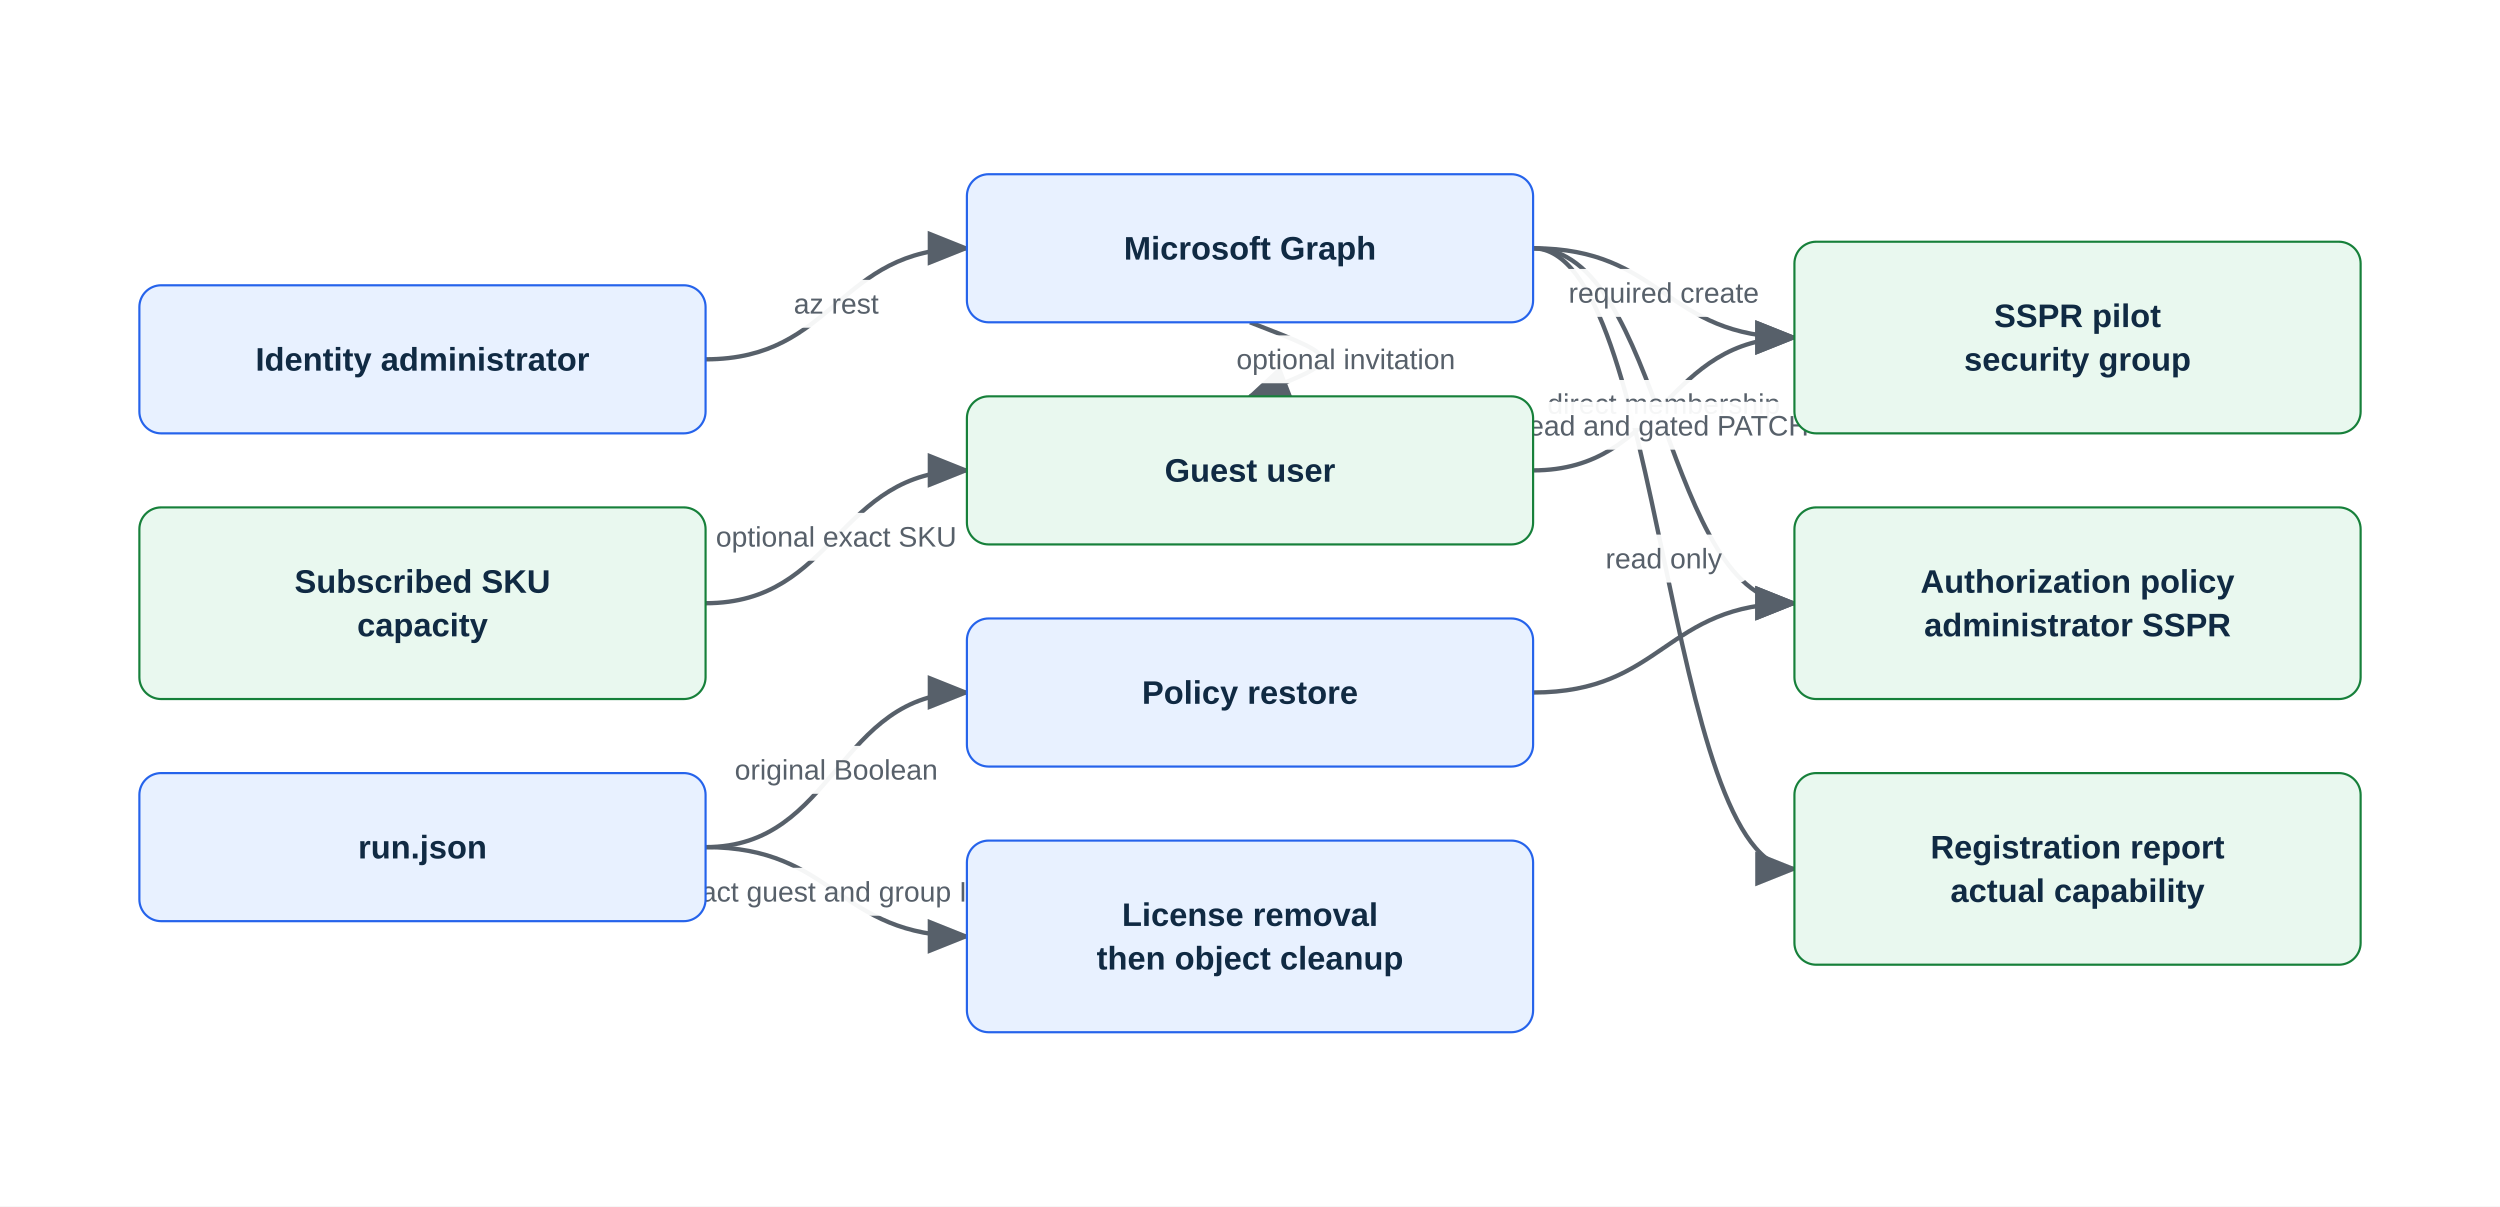
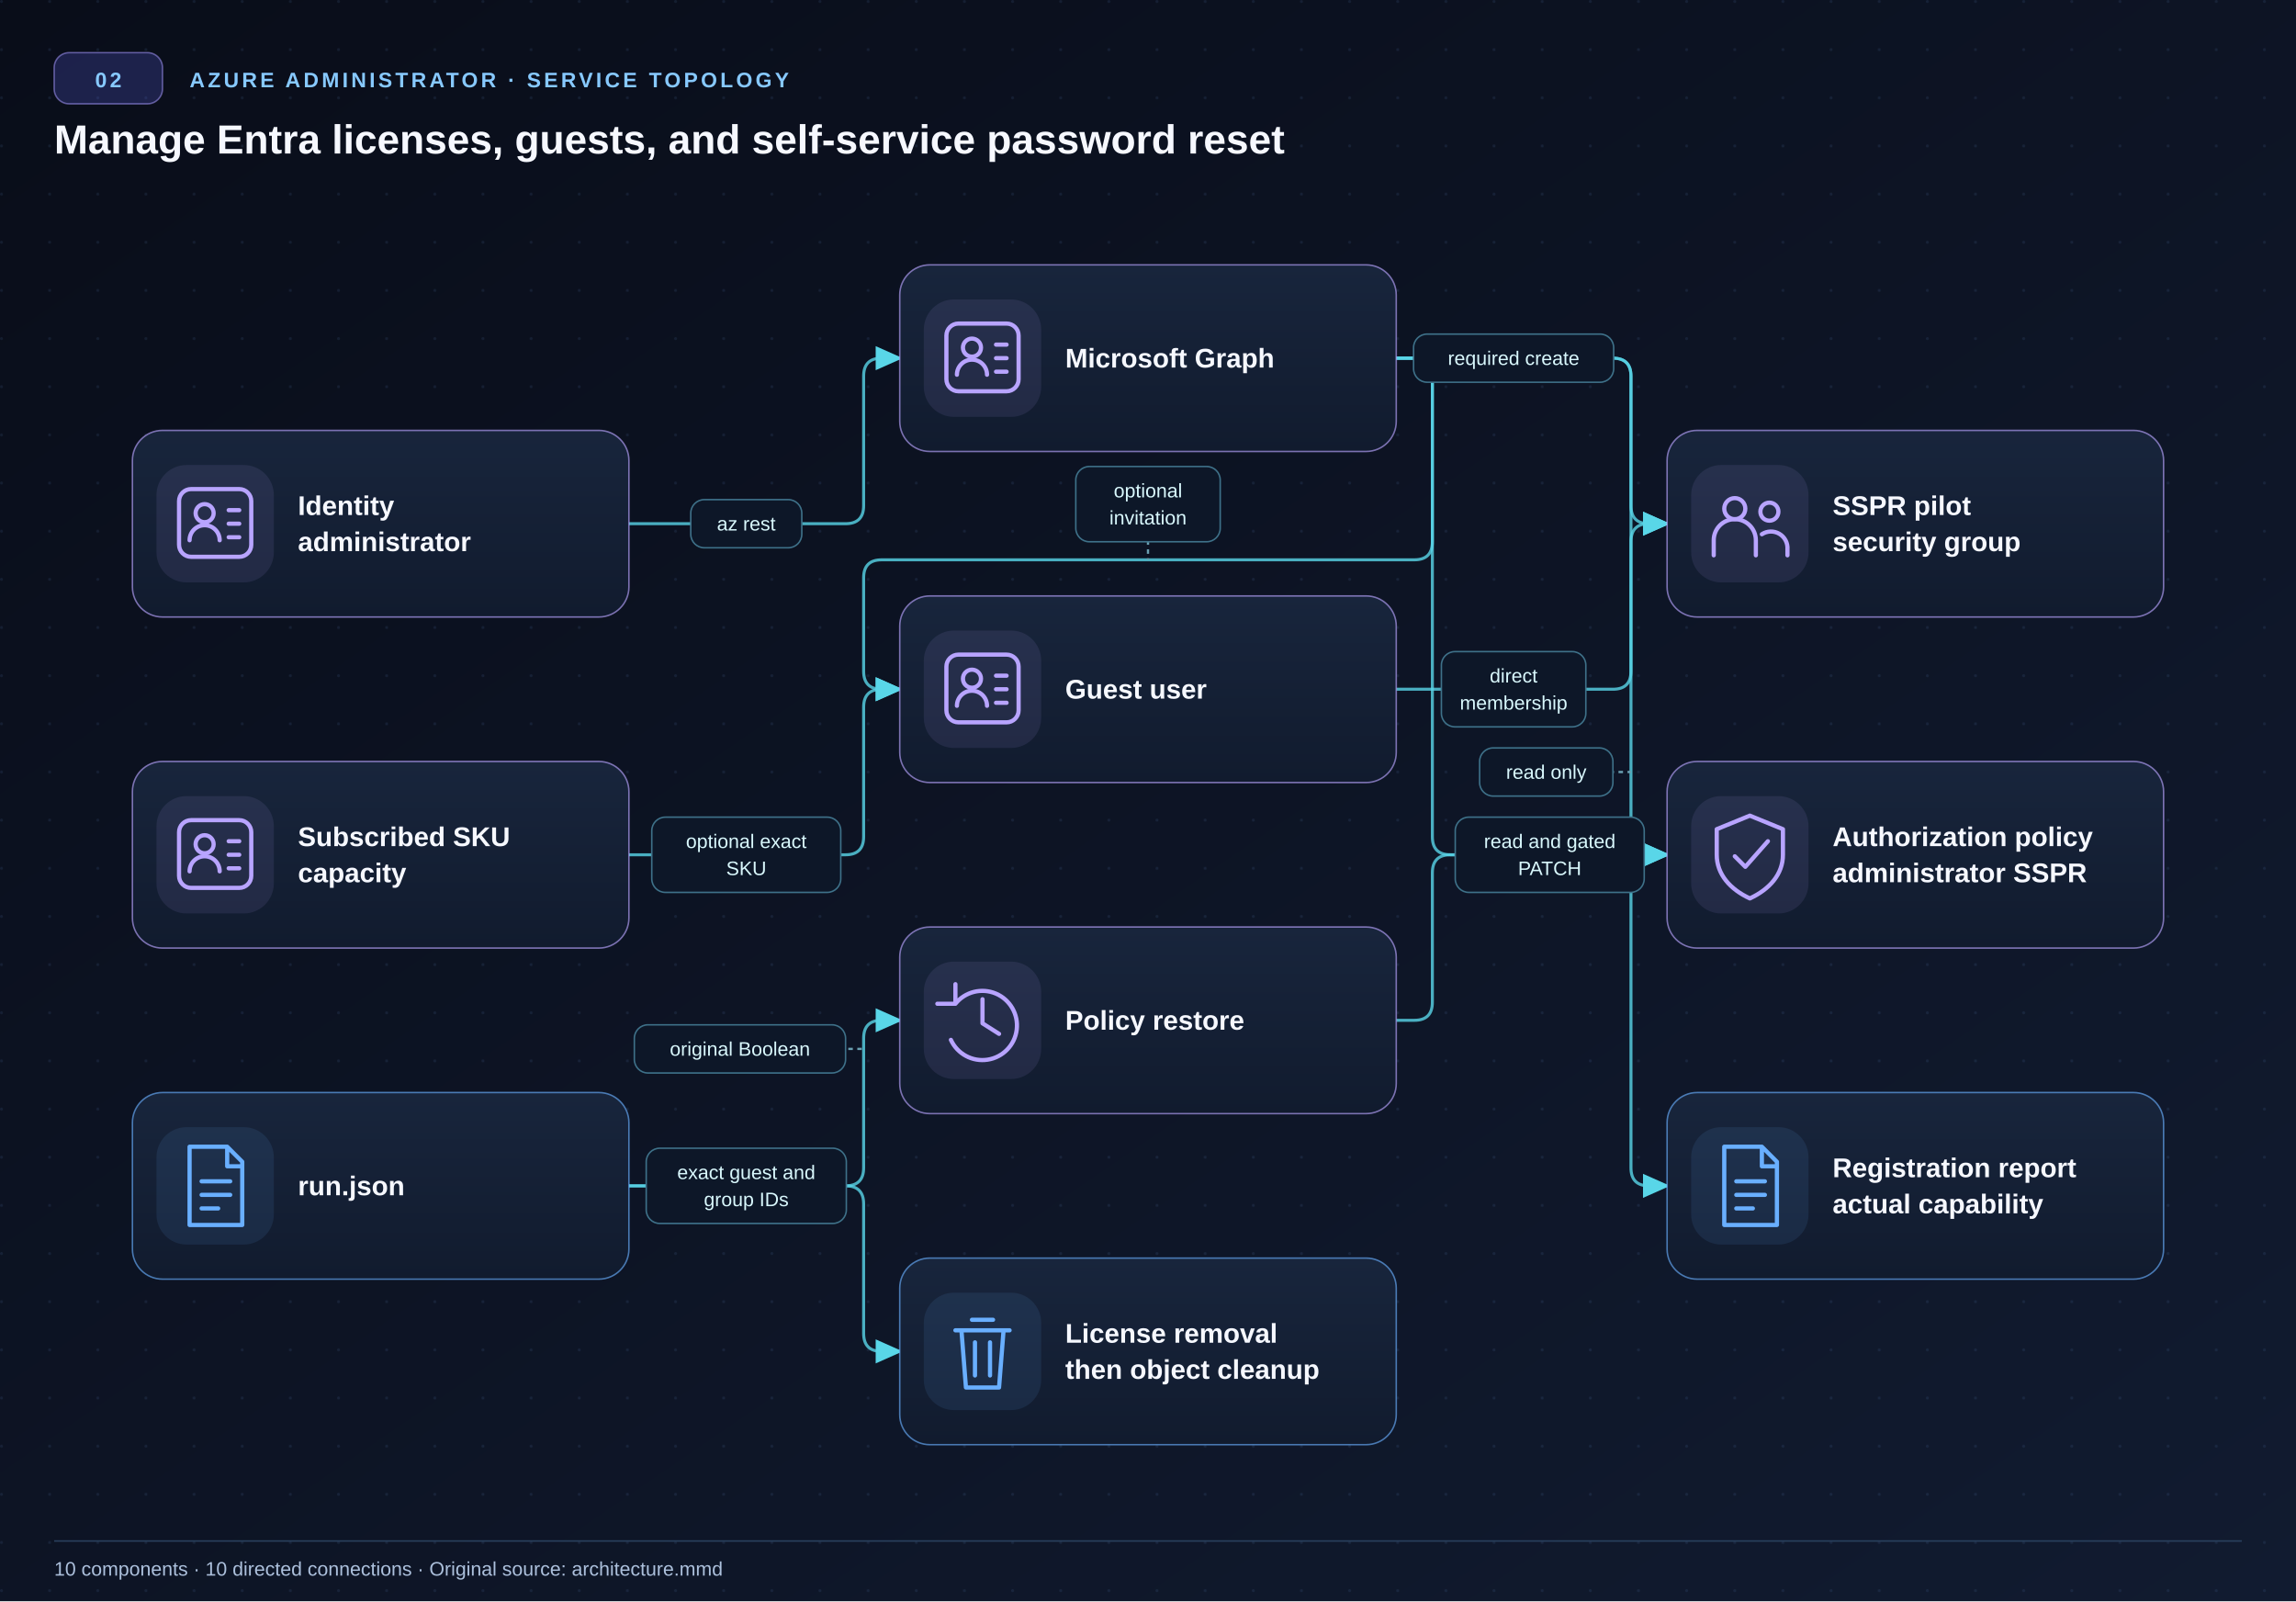
- <svg xmlns="http://www.w3.org/2000/svg" width="1148" height="554" viewBox="0 0 1148 554" role="img" aria-labelledby="lab02-title lab02-desc">
+ <svg xmlns="http://www.w3.org/2000/svg" width="1526" height="1064" viewBox="0 0 1526 1064" role="img" aria-labelledby="lab02-title lab02-desc">
  <defs>
-     <marker id="arrow" markerWidth="10" markerHeight="8" refX="9" refY="4" orient="auto" markerUnits="strokeWidth">
-       <path d="M 0 0 L 10 4 L 0 8 z" fill="#57606a" />
+     <linearGradient id="canvas-fill" x2="1" y2="1">
+       <stop stop-color="#090D19" />
+       <stop offset="1" stop-color="#111B30" />
+     </linearGradient>
+     <linearGradient id="card-fill" x2="0" y2="1">
+       <stop stop-color="#18253C" />
+       <stop offset="1" stop-color="#111B2E" />
+     </linearGradient>
+     <pattern id="grid" width="32" height="32" patternUnits="userSpaceOnUse">
+       <circle cx="1" cy="1" r="1" fill="#72A6E8" opacity=".10" />
+     </pattern>
+     <marker id="arrow" markerWidth="9" markerHeight="8" refX="8" refY="4" orient="auto" markerUnits="strokeWidth">
+       <path d="M0 0L9 4L0 8z" fill="#59D6E8" />
    </marker>
    <style>
-       .edge { fill: none; stroke: #57606a; stroke-width: 2; marker-end: url(#arrow); }
-       .edge-label-bg { fill: #ffffff; opacity: .94; }
-       .edge-label { fill: #57606a; font: 13px 'Segoe UI', Arial, sans-serif; text-anchor: middle; dominant-baseline: central; }
-       .node-label { font: 600 15px 'Segoe UI', Arial, sans-serif; text-anchor: middle; dominant-baseline: central; }
+       .edge { fill: none; stroke: #59D6E8; stroke-width: 2; stroke-opacity: .8; marker-end: url(#arrow); }
+       .node-label { fill: #F6F8FF; font: 600 18px 'Segoe UI', Arial, sans-serif; dominant-baseline: central; }
+       .edge-label { fill: #D9F8FD; font: 13px 'Segoe UI', Arial, sans-serif; text-anchor: middle; dominant-baseline: central; }
+       .heading { fill: #F6F8FF; font: 700 27px 'Segoe UI', Arial, sans-serif; }
+       .eyebrow { fill: #87C9FF; font: 600 14px 'Segoe UI', Arial, sans-serif; letter-spacing: 2px; }
+       .footer { fill: #ACC0DC; font: 13px 'Segoe UI', Arial, sans-serif; }
    </style>
  </defs>
-   <rect width="100%" height="100%" fill="#ffffff" />
+   <rect width="100%" height="100%" fill="url(#canvas-fill)" />
+   <rect width="100%" height="100%" fill="url(#grid)" />
  <g aria-hidden="true">
-     <path class="edge" d="M 324 165 C 384 165, 384 114, 444 114" />
-     <path class="edge" d="M 704 114 C 764 114, 764 155, 824 155" />
-     <path class="edge" d="M 574 148 C 618 165, 618 165, 574 182" />
-     <path class="edge" d="M 704 216 C 764 216, 764 155, 824 155" />
-     <path class="edge" d="M 324 277 C 384 277, 384 216, 444 216" />
-     <path class="edge" d="M 704 114 C 764 114, 764 277, 824 277" />
-     <path class="edge" d="M 704 114 C 764 114, 764 399, 824 399" />
-     <path class="edge" d="M 324 389 C 384 389, 384 318, 444 318" />
-     <path class="edge" d="M 704 318 C 764 318, 764 277, 824 277" />
-     <path class="edge" d="M 324 389 C 384 389, 384 430, 444 430" />
-     <rect class="edge-label-bg" x="352.5" y="128.5" width="63" height="22" rx="4" />
-     <text class="edge-label" x="384" y="139.5">az rest</text>
-     <rect class="edge-label-bg" x="704.5" y="123.5" width="119" height="22" rx="4" />
-     <text class="edge-label" x="764" y="134.5">required create</text>
-     <rect class="edge-label-bg" x="544.5" y="154" width="147" height="22" rx="4" />
-     <text class="edge-label" x="618" y="165">optional invitation</text>
-     <rect class="edge-label-bg" x="697.5" y="174.5" width="133" height="22" rx="4" />
-     <text class="edge-label" x="764" y="185.5">direct membership</text>
-     <rect class="edge-label-bg" x="314" y="235.5" width="140" height="22" rx="4" />
-     <text class="edge-label" x="384" y="246.5">optional exact SKU</text>
-     <rect class="edge-label-bg" x="687" y="184.5" width="154" height="22" rx="4" />
-     <text class="edge-label" x="764" y="195.5">read and gated PATCH</text>
-     <rect class="edge-label-bg" x="725.5" y="245.5" width="77" height="22" rx="4" />
-     <text class="edge-label" x="764" y="256.5">read only</text>
-     <rect class="edge-label-bg" x="321" y="342.5" width="126" height="22" rx="4" />
-     <text class="edge-label" x="384" y="353.5">original Boolean</text>
-     <rect class="edge-label-bg" x="289.5" y="398.5" width="189" height="22" rx="4" />
-     <text class="edge-label" x="384" y="409.5">exact guest and group IDs</text>
-     <rect x="64" y="131" width="260" height="68" rx="10" fill="#e8f1ff" stroke="#2563eb" />
-     <text x="194" y="165" class="node-label" fill="#102a43">Identity administrator</text>
-     <rect x="444" y="80" width="260" height="68" rx="10" fill="#e8f1ff" stroke="#2563eb" />
-     <text x="574" y="114" class="node-label" fill="#102a43">Microsoft Graph</text>
-     <rect x="824" y="111" width="260" height="88" rx="10" fill="#e9f8ef" stroke="#16803a" />
-     <text x="954" y="145" class="node-label" fill="#102a43">SSPR pilot</text>
-     <text x="954" y="165" class="node-label" fill="#102a43">security group</text>
-     <rect x="444" y="182" width="260" height="68" rx="10" fill="#e9f8ef" stroke="#16803a" />
-     <text x="574" y="216" class="node-label" fill="#102a43">Guest user</text>
-     <rect x="64" y="233" width="260" height="88" rx="10" fill="#e9f8ef" stroke="#16803a" />
-     <text x="194" y="267" class="node-label" fill="#102a43">Subscribed SKU</text>
-     <text x="194" y="287" class="node-label" fill="#102a43">capacity</text>
-     <rect x="824" y="233" width="260" height="88" rx="10" fill="#e9f8ef" stroke="#16803a" />
-     <text x="954" y="267" class="node-label" fill="#102a43">Authorization policy</text>
-     <text x="954" y="287" class="node-label" fill="#102a43">administrator SSPR</text>
-     <rect x="824" y="355" width="260" height="88" rx="10" fill="#e9f8ef" stroke="#16803a" />
-     <text x="954" y="389" class="node-label" fill="#102a43">Registration report</text>
-     <text x="954" y="409" class="node-label" fill="#102a43">actual capability</text>
-     <rect x="64" y="355" width="260" height="68" rx="10" fill="#e8f1ff" stroke="#2563eb" />
-     <text x="194" y="389" class="node-label" fill="#102a43">run.json</text>
-     <rect x="444" y="284" width="260" height="68" rx="10" fill="#e8f1ff" stroke="#2563eb" />
-     <text x="574" y="318" class="node-label" fill="#102a43">Policy restore</text>
-     <rect x="444" y="386" width="260" height="88" rx="10" fill="#e8f1ff" stroke="#2563eb" />
-     <text x="574" y="420" class="node-label" fill="#102a43">License removal</text>
-     <text x="574" y="440" class="node-label" fill="#102a43">then object cleanup</text>
+     <rect x="36" y="35" width="72" height="34" rx="10" fill="#6366F1" fill-opacity=".23" stroke="#A295F9" stroke-opacity=".55" />
+     <text x="72" y="58" class="eyebrow" text-anchor="middle">02</text>
+     <text x="126" y="58" class="eyebrow">AZURE ADMINISTRATOR · SERVICE TOPOLOGY</text>
+     <text x="36" y="102" class="heading">Manage Entra licenses, guests, and self-service password reset</text>
+     <path id="edge-0" data-source="admin" data-target="graph" class="edge" d="M 418 348 L 562 348 Q 574 348 574 336 L 574 250 Q 574 238 586 238 L 598 238" />
+     <path id="edge-1" data-source="graph" data-target="group" class="edge" d="M 928 238 L 1072 238 Q 1084 238 1084 250 L 1084 336 Q 1084 348 1096 348 L 1108 348" />
+     <path id="edge-2" data-source="graph" data-target="guest" class="edge" d="M 928 238 L 940 238 Q 952 238 952 250 L 952 360 Q 952 372 940 372 L 586 372 Q 574 372 574 384 L 574 446 Q 574 458 586 458 L 598 458" />
+     <path id="edge-3" data-source="guest" data-target="group" class="edge" d="M 928 458 L 1072 458 Q 1084 458 1084 446 L 1084 360 Q 1084 348 1096 348 L 1108 348" />
+     <path id="edge-4" data-source="sku" data-target="guest" class="edge" d="M 418 568 L 562 568 Q 574 568 574 556 L 574 470 Q 574 458 586 458 L 598 458" />
+     <path id="edge-5" data-source="graph" data-target="auth" class="edge" d="M 928 238 L 940 238 Q 952 238 952 250 L 952 556 Q 952 568 964 568 L 1108 568" />
+     <path id="edge-6" data-source="graph" data-target="report" class="edge" d="M 928 238 L 1072 238 Q 1084 238 1084 250 L 1084 776 Q 1084 788 1096 788 L 1108 788" />
+     <path id="edge-7" data-source="state" data-target="restore" class="edge" d="M 418 788 L 562 788 Q 574 788 574 776 L 574 690 Q 574 678 586 678 L 598 678" />
+     <path id="edge-8" data-source="restore" data-target="auth" class="edge" d="M 928 678 L 940 678 Q 952 678 952 666 L 952 580 Q 952 568 964 568 L 1108 568" />
+     <path id="edge-9" data-source="state" data-target="cleanup" class="edge" d="M 418 788 L 562 788 Q 574 788 574 800 L 574 886 Q 574 898 586 898 L 598 898" />
+     <g id="node-admin" data-service-icon="identity">
+       <rect x="88" y="286" width="330" height="124" rx="20" fill="url(#card-fill)" stroke="#B8A4FF" stroke-opacity=".64" />
+       <rect x="104" y="309" width="78" height="78" rx="20" fill="#B8A4FF" fill-opacity=".10" />
+       <g transform="translate(111 316)" fill="none" stroke="#B8A4FF" stroke-width="2.8" stroke-linecap="round" stroke-linejoin="round">
+         <rect x="8" y="9" width="48" height="45" rx="8" />
+         <circle cx="25" cy="25" r="6" />
+         <path d="M15 43a10 10 0 0 1 20 0M41 23h7M41 32h7M41 41h7" />
+       </g>
+       <text x="198" y="336" class="node-label">Identity</text>
+       <text x="198" y="360" class="node-label">administrator</text>
+     </g>
+     <g id="node-graph" data-service-icon="identity">
+       <rect x="598" y="176" width="330" height="124" rx="20" fill="url(#card-fill)" stroke="#B8A4FF" stroke-opacity=".64" />
+       <rect x="614" y="199" width="78" height="78" rx="20" fill="#B8A4FF" fill-opacity=".10" />
+       <g transform="translate(621 206)" fill="none" stroke="#B8A4FF" stroke-width="2.8" stroke-linecap="round" stroke-linejoin="round">
+         <rect x="8" y="9" width="48" height="45" rx="8" />
+         <circle cx="25" cy="25" r="6" />
+         <path d="M15 43a10 10 0 0 1 20 0M41 23h7M41 32h7M41 41h7" />
+       </g>
+       <text x="708" y="238" class="node-label">Microsoft Graph</text>
+     </g>
+     <g id="node-group" data-service-icon="group">
+       <rect x="1108" y="286" width="330" height="124" rx="20" fill="url(#card-fill)" stroke="#B8A4FF" stroke-opacity=".64" />
+       <rect x="1124" y="309" width="78" height="78" rx="20" fill="#B8A4FF" fill-opacity=".10" />
+       <g transform="translate(1131 316)" fill="none" stroke="#B8A4FF" stroke-width="2.8" stroke-linecap="round" stroke-linejoin="round">
+         <circle cx="22" cy="22" r="7" />
+         <circle cx="45" cy="24" r="6" />
+         <path d="M8 53V43a14 14 0 0 1 28 0v10M40 39a11 11 0 0 1 17 10v4" />
+       </g>
+       <text x="1218" y="336" class="node-label">SSPR pilot</text>
+       <text x="1218" y="360" class="node-label">security group</text>
+     </g>
+     <g id="node-guest" data-service-icon="identity">
+       <rect x="598" y="396" width="330" height="124" rx="20" fill="url(#card-fill)" stroke="#B8A4FF" stroke-opacity=".64" />
+       <rect x="614" y="419" width="78" height="78" rx="20" fill="#B8A4FF" fill-opacity=".10" />
+       <g transform="translate(621 426)" fill="none" stroke="#B8A4FF" stroke-width="2.8" stroke-linecap="round" stroke-linejoin="round">
+         <rect x="8" y="9" width="48" height="45" rx="8" />
+         <circle cx="25" cy="25" r="6" />
+         <path d="M15 43a10 10 0 0 1 20 0M41 23h7M41 32h7M41 41h7" />
+       </g>
+       <text x="708" y="458" class="node-label">Guest user</text>
+     </g>
+     <g id="node-sku" data-service-icon="identity">
+       <rect x="88" y="506" width="330" height="124" rx="20" fill="url(#card-fill)" stroke="#B8A4FF" stroke-opacity=".64" />
+       <rect x="104" y="529" width="78" height="78" rx="20" fill="#B8A4FF" fill-opacity=".10" />
+       <g transform="translate(111 536)" fill="none" stroke="#B8A4FF" stroke-width="2.8" stroke-linecap="round" stroke-linejoin="round">
+         <rect x="8" y="9" width="48" height="45" rx="8" />
+         <circle cx="25" cy="25" r="6" />
+         <path d="M15 43a10 10 0 0 1 20 0M41 23h7M41 32h7M41 41h7" />
+       </g>
+       <text x="198" y="556" class="node-label">Subscribed SKU</text>
+       <text x="198" y="580" class="node-label">capacity</text>
+     </g>
+     <g id="node-auth" data-service-icon="shield">
+       <rect x="1108" y="506" width="330" height="124" rx="20" fill="url(#card-fill)" stroke="#B8A4FF" stroke-opacity=".64" />
+       <rect x="1124" y="529" width="78" height="78" rx="20" fill="#B8A4FF" fill-opacity=".10" />
+       <g transform="translate(1131 536)" fill="none" stroke="#B8A4FF" stroke-width="2.8" stroke-linecap="round" stroke-linejoin="round">
+         <path d="M32 6l22 9v17c0 13-9 23-22 29C19 55 10 45 10 32V15z" />
+         <path d="M22 33l7 7 15-17" />
+       </g>
+       <text x="1218" y="556" class="node-label">Authorization policy</text>
+       <text x="1218" y="580" class="node-label">administrator SSPR</text>
+     </g>
+     <g id="node-report" data-service-icon="manifest">
+       <rect x="1108" y="726" width="330" height="124" rx="20" fill="url(#card-fill)" stroke="#69AFFF" stroke-opacity=".64" />
+       <rect x="1124" y="749" width="78" height="78" rx="20" fill="#69AFFF" fill-opacity=".10" />
+       <g transform="translate(1131 756)" fill="none" stroke="#69AFFF" stroke-width="2.8" stroke-linecap="round" stroke-linejoin="round">
+         <path d="M15 6h25l10 10v42H15zM40 6v13h10M23 29h19M23 38h19M23 47h11" />
+       </g>
+       <text x="1218" y="776" class="node-label">Registration report</text>
+       <text x="1218" y="800" class="node-label">actual capability</text>
+     </g>
+     <g id="node-state" data-service-icon="manifest">
+       <rect x="88" y="726" width="330" height="124" rx="20" fill="url(#card-fill)" stroke="#69AFFF" stroke-opacity=".64" />
+       <rect x="104" y="749" width="78" height="78" rx="20" fill="#69AFFF" fill-opacity=".10" />
+       <g transform="translate(111 756)" fill="none" stroke="#69AFFF" stroke-width="2.8" stroke-linecap="round" stroke-linejoin="round">
+         <path d="M15 6h25l10 10v42H15zM40 6v13h10M23 29h19M23 38h19M23 47h11" />
+       </g>
+       <text x="198" y="788" class="node-label">run.json</text>
+     </g>
+     <g id="node-restore" data-service-icon="recovery">
+       <rect x="598" y="616" width="330" height="124" rx="20" fill="url(#card-fill)" stroke="#B8A4FF" stroke-opacity=".64" />
+       <rect x="614" y="639" width="78" height="78" rx="20" fill="#B8A4FF" fill-opacity=".10" />
+       <g transform="translate(621 646)" fill="none" stroke="#B8A4FF" stroke-width="2.8" stroke-linecap="round" stroke-linejoin="round">
+         <path d="M14 21a23 23 0 1 1-3 24M14 21V8M14 21H2" />
+         <path d="M32 18v16l11 7" />
+       </g>
+       <text x="708" y="678" class="node-label">Policy restore</text>
+     </g>
+     <g id="node-cleanup" data-service-icon="cleanup">
+       <rect x="598" y="836" width="330" height="124" rx="20" fill="url(#card-fill)" stroke="#69AFFF" stroke-opacity=".64" />
+       <rect x="614" y="859" width="78" height="78" rx="20" fill="#69AFFF" fill-opacity=".10" />
+       <g transform="translate(621 866)" fill="none" stroke="#69AFFF" stroke-width="2.8" stroke-linecap="round" stroke-linejoin="round">
+         <path d="M14 18h36M25 11h14M18 18l3 38h22l3-38M27 26v22M37 26v22" />
+       </g>
+       <text x="708" y="886" class="node-label">License removal</text>
+       <text x="708" y="910" class="node-label">then object cleanup</text>
+     </g>
+     <g class="edge-caption" id="edge-caption-0">
+       <rect x="429.5" y="763" width="133" height="50" rx="9" fill="#0D1728" stroke="#3E7189" />
+       <text class="edge-label" x="496" y="779">exact guest and</text>
+       <text class="edge-label" x="496" y="797">group IDs</text>
+     </g>
+     <g class="edge-caption" id="edge-caption-1">
+       <rect x="967.2" y="543" width="125.6" height="50" rx="9" fill="#0D1728" stroke="#3E7189" />
+       <text class="edge-label" x="1030" y="559">read and gated</text>
+       <text class="edge-label" x="1030" y="577">PATCH</text>
+     </g>
+     <g class="edge-caption" id="edge-caption-2">
+       <path d="M763 335L763 372" stroke="#6AA0B2" stroke-width="1.5" stroke-dasharray="3 3" fill="none" />
+       <rect x="715" y="310" width="96" height="50" rx="9" fill="#0D1728" stroke="#3E7189" />
+       <text class="edge-label" x="763" y="326">optional</text>
+       <text class="edge-label" x="763" y="344">invitation</text>
+     </g>
+     <g class="edge-caption" id="edge-caption-3">
+       <rect x="433.2" y="543" width="125.6" height="50" rx="9" fill="#0D1728" stroke="#3E7189" />
+       <text class="edge-label" x="496" y="559">optional exact</text>
+       <text class="edge-label" x="496" y="577">SKU</text>
+     </g>
+     <g class="edge-caption" id="edge-caption-4">
+       <rect x="958" y="433" width="96" height="50" rx="9" fill="#0D1728" stroke="#3E7189" />
+       <text class="edge-label" x="1006" y="449">direct</text>
+       <text class="edge-label" x="1006" y="467">membership</text>
+     </g>
+     <g class="edge-caption" id="edge-caption-5">
+       <path d="M491.8 697L574 697" stroke="#6AA0B2" stroke-width="1.5" stroke-dasharray="3 3" fill="none" />
+       <rect x="421.6" y="681" width="140.4" height="32" rx="9" fill="#0D1728" stroke="#3E7189" />
+       <text class="edge-label" x="491.8" y="697">original Boolean</text>
+     </g>
+     <g class="edge-caption" id="edge-caption-6">
+       <rect x="939.5" y="222" width="133" height="32" rx="9" fill="#0D1728" stroke="#3E7189" />
+       <text class="edge-label" x="1006" y="238">required create</text>
+     </g>
+     <g class="edge-caption" id="edge-caption-7">
+       <path d="M1027.7 513L1084 513" stroke="#6AA0B2" stroke-width="1.5" stroke-dasharray="3 3" fill="none" />
+       <rect x="983.4" y="497" width="88.6" height="32" rx="9" fill="#0D1728" stroke="#3E7189" />
+       <text class="edge-label" x="1027.7" y="513">read only</text>
+     </g>
+     <g class="edge-caption" id="edge-caption-8">
+       <rect x="459.1" y="332" width="73.8" height="32" rx="9" fill="#0D1728" stroke="#3E7189" />
+       <text class="edge-label" x="496" y="348">az rest</text>
+     </g>
+     <path d="M36 1024H1490" stroke="#29405D" />
+     <text x="36" y="1047" class="footer">10 components · 10 directed connections · Original source: architecture.mmd</text>
  </g>
</svg>
